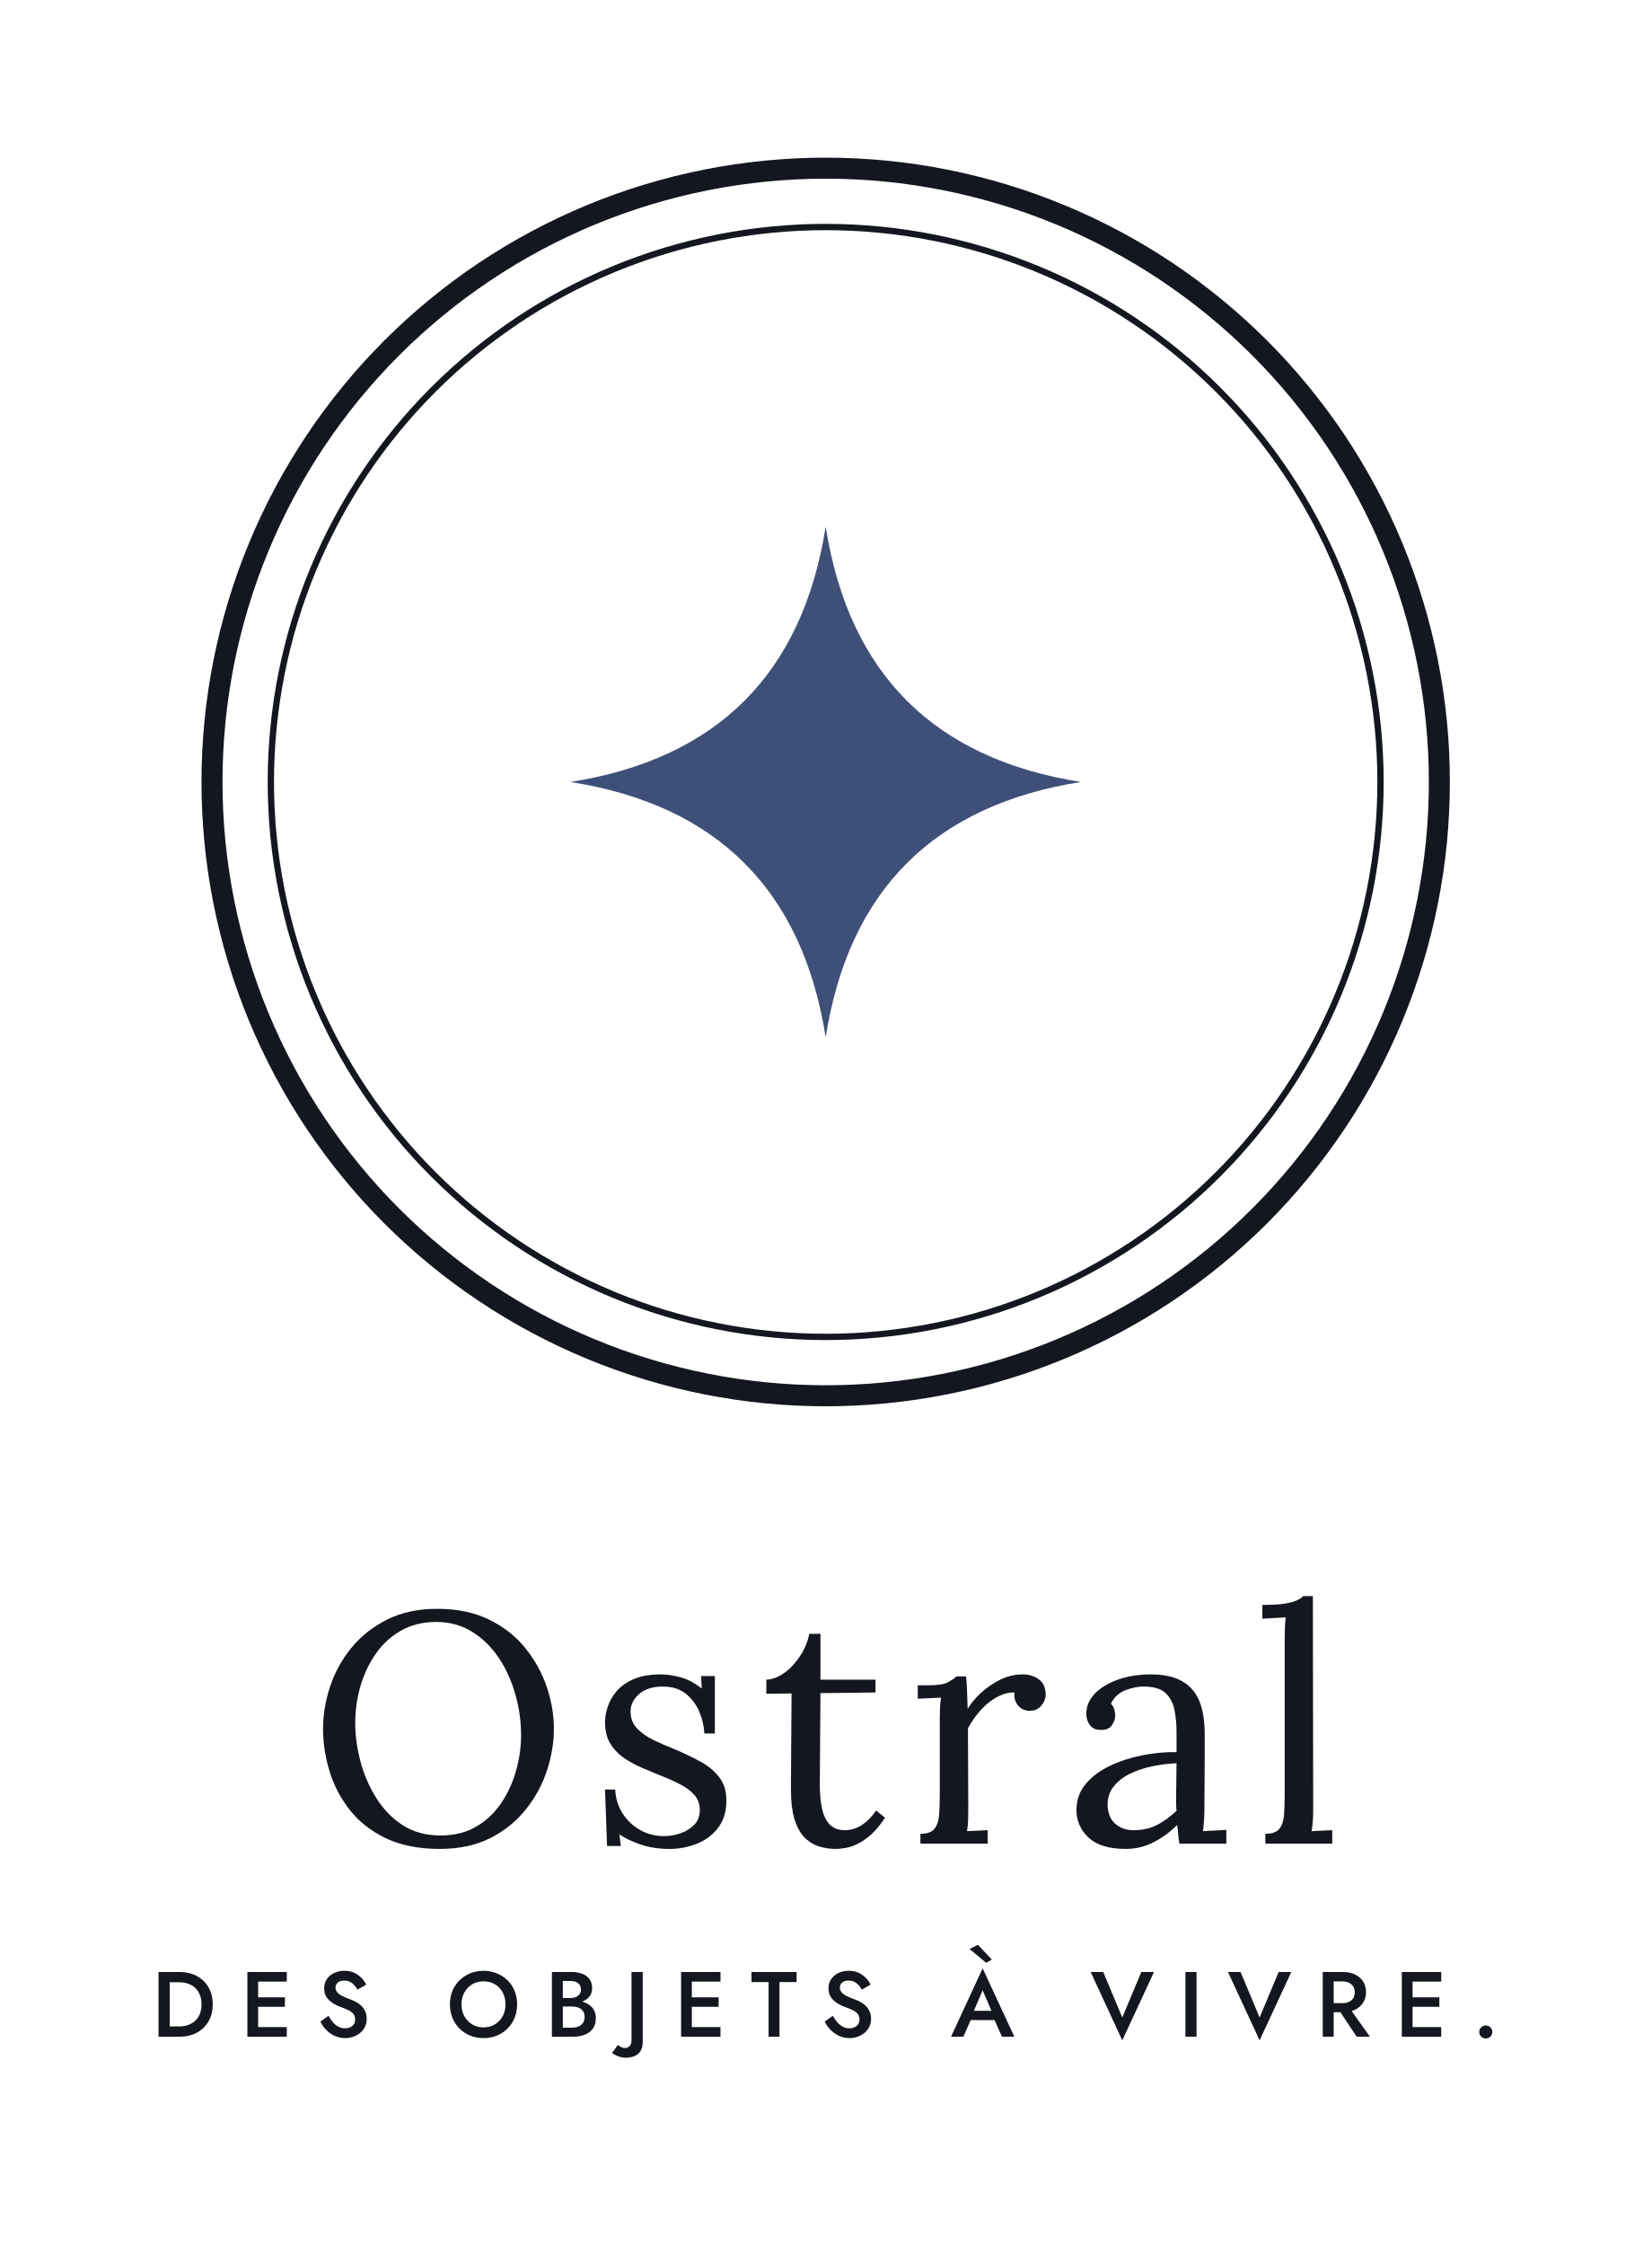
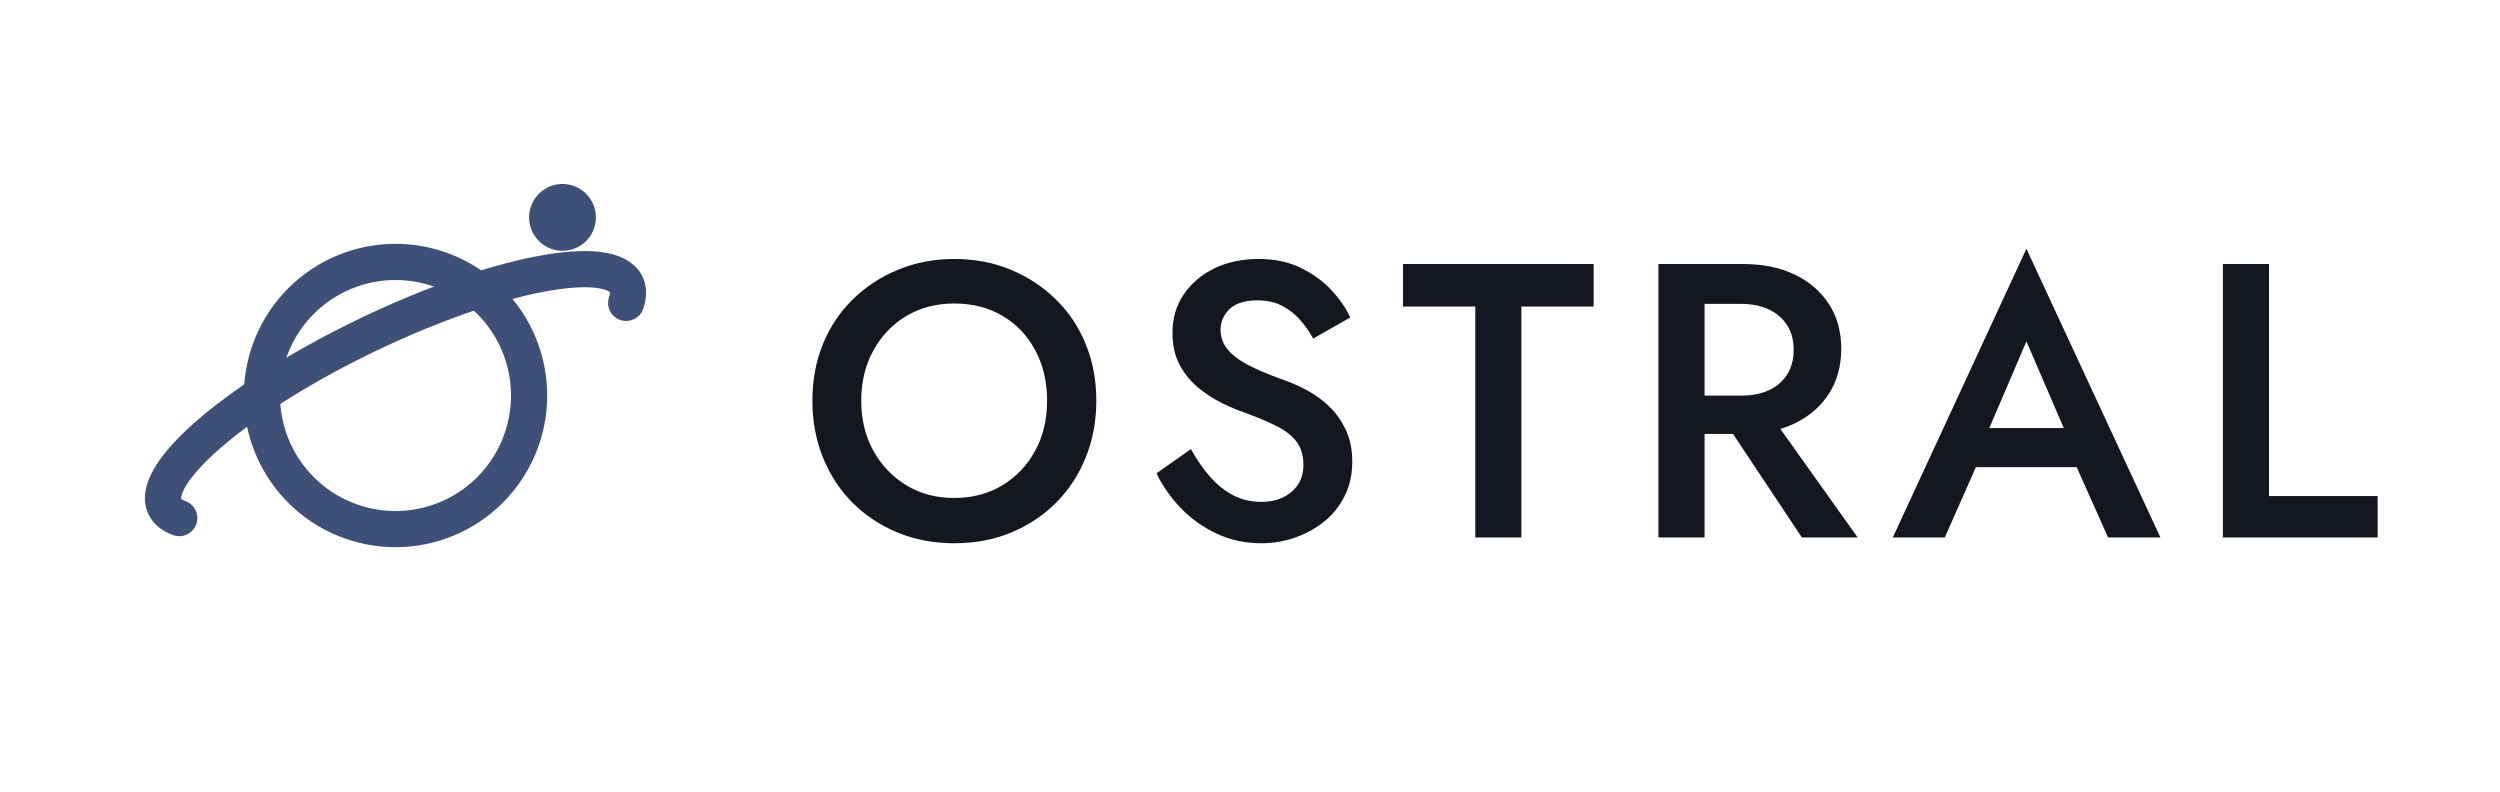
- <svg xmlns="http://www.w3.org/2000/svg" width="393" height="534">
-   <path fill="none" stroke="#14171F" stroke-width="5" stroke-miterlimit="10" d="M342.435 186Q342.435 189.584 342.259 193.164Q342.083 196.744 341.732 200.311Q341.381 203.877 340.855 207.423Q340.329 210.968 339.63 214.483Q338.93 217.998 338.06 221.475Q337.189 224.952 336.148 228.382Q335.108 231.811 333.9 235.186Q332.693 238.56 331.321 241.872Q329.95 245.183 328.417 248.423Q326.885 251.663 325.195 254.824Q323.506 257.985 321.663 261.059Q319.821 264.133 317.83 267.113Q315.838 270.093 313.703 272.972Q311.568 275.851 309.295 278.621Q307.021 281.392 304.614 284.048Q302.207 286.703 299.673 289.238Q297.138 291.772 294.483 294.179Q291.827 296.586 289.056 298.86Q286.286 301.133 283.407 303.268Q280.528 305.403 277.548 307.394Q274.568 309.386 271.494 311.228Q268.42 313.071 265.259 314.76Q262.098 316.45 258.858 317.982Q255.618 319.515 252.307 320.886Q248.995 322.258 245.621 323.465Q242.246 324.673 238.817 325.713Q235.387 326.754 231.91 327.625Q228.433 328.495 224.918 329.195Q221.403 329.894 217.858 330.42Q214.312 330.946 210.746 331.297Q207.179 331.648 203.599 331.824Q200.019 332 196.435 332Q192.851 332 189.271 331.824Q185.691 331.648 182.124 331.297Q178.558 330.946 175.012 330.42Q171.467 329.894 167.952 329.195Q164.437 328.495 160.96 327.625Q157.483 326.754 154.053 325.713Q150.624 324.673 147.249 323.465Q143.874 322.258 140.563 320.886Q137.252 319.515 134.012 317.982Q130.772 316.45 127.611 314.76Q124.45 313.071 121.376 311.228Q118.302 309.386 115.322 307.394Q112.342 305.403 109.463 303.268Q106.584 301.133 103.814 298.86Q101.043 296.586 98.387 294.179Q95.732 291.772 93.197 289.238Q90.663 286.703 88.256 284.048Q85.849 281.392 83.575 278.621Q81.302 275.851 79.167 272.972Q77.032 270.093 75.04 267.113Q73.049 264.133 71.207 261.059Q69.364 257.985 67.674 254.824Q65.985 251.663 64.453 248.423Q62.92 245.183 61.549 241.872Q60.177 238.56 58.97 235.186Q57.762 231.811 56.722 228.382Q55.681 224.952 54.81 221.475Q53.94 217.998 53.24 214.483Q52.541 210.968 52.015 207.423Q51.489 203.877 51.138 200.31Q50.787 196.744 50.611 193.164Q50.435 189.584 50.435 186Q50.435 182.416 50.611 178.836Q50.787 175.256 51.138 171.69Q51.489 168.123 52.015 164.577Q52.541 161.032 53.24 157.517Q53.94 154.002 54.81 150.525Q55.681 147.048 56.722 143.618Q57.762 140.189 58.97 136.814Q60.177 133.439 61.549 130.128Q62.92 126.817 64.453 123.577Q65.985 120.337 67.674 117.176Q69.364 114.015 71.207 110.941Q73.049 107.867 75.04 104.887Q77.032 101.907 79.167 99.028Q81.302 96.149 83.575 93.379Q85.849 90.608 88.256 87.952Q90.663 85.297 93.197 82.762Q95.732 80.228 98.387 77.821Q101.043 75.414 103.814 73.14Q106.584 70.867 109.463 68.732Q112.342 66.597 115.322 64.605Q118.302 62.614 121.376 60.772Q124.45 58.929 127.611 57.239Q130.772 55.55 134.012 54.018Q137.252 52.485 140.563 51.114Q143.874 49.742 147.249 48.535Q150.624 47.327 154.053 46.287Q157.483 45.246 160.96 44.375Q164.437 43.505 167.952 42.805Q171.467 42.106 175.012 41.58Q178.558 41.054 182.124 40.703Q185.691 40.352 189.271 40.176Q192.851 40 196.435 40Q200.019 40 203.599 40.176Q207.179 40.352 210.745 40.703Q214.312 41.054 217.858 41.58Q221.403 42.106 224.918 42.805Q228.433 43.505 231.91 44.375Q235.387 45.246 238.817 46.287Q242.246 47.327 245.621 48.535Q248.995 49.742 252.307 51.114Q255.618 52.485 258.858 54.018Q262.098 55.55 265.259 57.239Q268.42 58.929 271.494 60.772Q274.568 62.614 277.548 64.605Q280.528 66.597 283.407 68.732Q286.286 70.867 289.056 73.14Q291.827 75.414 294.483 77.821Q297.138 80.228 299.673 82.762Q302.207 85.297 304.614 87.952Q307.021 90.608 309.294 93.379Q311.568 96.149 313.703 99.028Q315.838 101.907 317.83 104.887Q319.821 107.867 321.663 110.941Q323.506 114.015 325.195 117.176Q326.885 120.337 328.417 123.577Q329.95 126.817 331.321 130.128Q332.693 133.439 333.9 136.814Q335.108 140.189 336.148 143.618Q337.189 147.048 338.06 150.525Q338.93 154.002 339.63 157.517Q340.329 161.032 340.855 164.577Q341.381 168.123 341.732 171.69Q342.083 175.256 342.259 178.836Q342.435 182.416 342.435 186" />
-   <path fill="none" stroke="#14171F" stroke-width="1.5" stroke-miterlimit="10" d="M328.435 186Q328.435 189.24 328.276 192.477Q328.117 195.713 327.799 198.938Q327.482 202.163 327.006 205.368Q326.531 208.574 325.899 211.752Q325.266 214.93 324.479 218.073Q323.692 221.217 322.751 224.318Q321.81 227.418 320.719 230.469Q319.627 233.52 318.387 236.514Q317.147 239.508 315.762 242.437Q314.376 245.367 312.849 248.224Q311.321 251.082 309.655 253.862Q307.989 256.641 306.189 259.335Q304.389 262.03 302.458 264.632Q300.528 267.235 298.472 269.74Q296.417 272.245 294.241 274.646Q292.064 277.047 289.773 279.338Q287.482 281.629 285.081 283.806Q282.68 285.982 280.175 288.037Q277.67 290.093 275.067 292.023Q272.465 293.954 269.77 295.754Q267.076 297.554 264.297 299.22Q261.517 300.886 258.659 302.414Q255.802 303.941 252.872 305.327Q249.943 306.712 246.949 307.952Q243.955 309.192 240.904 310.284Q237.853 311.375 234.753 312.316Q231.652 313.257 228.508 314.044Q225.365 314.831 222.187 315.464Q219.009 316.096 215.803 316.571Q212.598 317.047 209.373 317.364Q206.148 317.682 202.912 317.841Q199.675 318 196.435 318Q193.195 318 189.958 317.841Q186.722 317.682 183.497 317.364Q180.272 317.047 177.067 316.571Q173.861 316.096 170.683 315.464Q167.505 314.831 164.362 314.044Q161.218 313.257 158.117 312.316Q155.017 311.375 151.966 310.284Q148.915 309.192 145.921 307.952Q142.927 306.712 139.998 305.327Q137.068 303.941 134.211 302.414Q131.353 300.886 128.573 299.22Q125.794 297.554 123.1 295.754Q120.405 293.954 117.803 292.023Q115.2 290.093 112.695 288.037Q110.19 285.982 107.789 283.806Q105.388 281.629 103.097 279.338Q100.806 277.047 98.629 274.646Q96.453 272.245 94.398 269.74Q92.342 267.235 90.412 264.632Q88.481 262.03 86.681 259.335Q84.881 256.641 83.215 253.862Q81.549 251.082 80.021 248.224Q78.494 245.367 77.108 242.437Q75.723 239.508 74.483 236.514Q73.243 233.52 72.151 230.469Q71.06 227.418 70.119 224.318Q69.178 221.217 68.391 218.073Q67.604 214.93 66.971 211.752Q66.339 208.574 65.864 205.368Q65.388 202.163 65.071 198.938Q64.753 195.713 64.594 192.477Q64.435 189.24 64.435 186Q64.435 182.76 64.594 179.523Q64.753 176.287 65.071 173.062Q65.388 169.837 65.864 166.632Q66.339 163.426 66.971 160.248Q67.604 157.07 68.391 153.927Q69.178 150.783 70.119 147.682Q71.06 144.582 72.151 141.531Q73.243 138.48 74.483 135.486Q75.723 132.492 77.108 129.563Q78.494 126.633 80.021 123.776Q81.549 120.918 83.215 118.138Q84.881 115.359 86.681 112.665Q88.481 109.97 90.412 107.368Q92.342 104.765 94.398 102.26Q96.453 99.755 98.629 97.354Q100.806 94.953 103.097 92.662Q105.388 90.371 107.789 88.194Q110.19 86.018 112.695 83.963Q115.2 81.907 117.803 79.977Q120.405 78.046 123.1 76.246Q125.794 74.446 128.573 72.78Q131.353 71.114 134.211 69.586Q137.068 68.059 139.998 66.673Q142.927 65.288 145.921 64.048Q148.915 62.808 151.966 61.716Q155.017 60.625 158.117 59.684Q161.218 58.743 164.362 57.956Q167.505 57.169 170.683 56.536Q173.861 55.904 177.067 55.429Q180.272 54.953 183.497 54.636Q186.722 54.318 189.958 54.159Q193.195 54 196.435 54Q199.675 54 202.912 54.159Q206.148 54.318 209.373 54.636Q212.598 54.953 215.803 55.429Q219.009 55.904 222.187 56.536Q225.365 57.169 228.508 57.956Q231.652 58.743 234.753 59.684Q237.853 60.625 240.904 61.716Q243.955 62.808 246.949 64.048Q249.943 65.288 252.872 66.673Q255.802 68.059 258.659 69.586Q261.517 71.114 264.297 72.78Q267.076 74.446 269.77 76.246Q272.465 78.046 275.067 79.977Q277.67 81.907 280.175 83.963Q282.68 86.018 285.081 88.194Q287.482 90.371 289.773 92.662Q292.064 94.953 294.241 97.354Q296.417 99.755 298.472 102.26Q300.528 104.765 302.458 107.368Q304.389 109.97 306.189 112.665Q307.989 115.359 309.655 118.138Q311.321 120.918 312.849 123.776Q314.376 126.633 315.762 129.563Q317.147 132.492 318.387 135.486Q319.627 138.48 320.719 141.531Q321.81 144.582 322.751 147.682Q323.692 150.783 324.479 153.927Q325.266 157.07 325.899 160.248Q326.531 163.426 327.006 166.632Q327.482 169.837 327.799 173.062Q328.117 176.287 328.276 179.523Q328.435 182.76 328.435 186" />
-   <path fill="#3F5078" d="M196.435 125.28Q204.715 177.72 257.155 186Q204.715 194.28 196.435 246.72Q188.155 194.28 135.715 186Q188.155 177.72 196.435 125.28" />
-   <path fill="#14171F" d="M104.639 439.789Q97.212 439.789 91.899 437.294Q86.605 434.781 83.292 430.61Q79.978 426.44 78.417 421.374Q76.855 416.309 76.855 411.224Q76.855 406.311 78.493 401.284Q80.13 396.257 83.52 392.048Q86.929 387.84 92.032 385.269Q97.136 382.679 104.01 382.679Q111.19 382.679 116.407 385.269Q121.644 387.84 125.034 392.086Q128.423 396.333 130.099 401.322Q131.775 406.311 131.775 411.224Q131.775 416.061 130.137 421.108Q128.5 426.135 125.11 430.382Q121.72 434.628 116.636 437.218Q111.57 439.789 104.639 439.789ZM104.791 436.59Q109.628 436.59 113.208 434.533Q116.807 432.457 119.169 428.991Q121.549 425.507 122.749 421.26Q123.967 417.013 123.967 412.71Q123.967 407.873 122.634 403.131Q121.32 398.37 118.75 394.467Q116.179 390.563 112.389 388.182Q108.6 385.802 103.782 385.802Q98.945 385.802 95.308 387.916Q91.69 390.01 89.309 393.495Q86.929 396.961 85.71 401.208Q84.51 405.454 84.51 409.834Q84.51 414.119 85.71 418.803Q86.929 423.469 89.423 427.525Q91.918 431.581 95.727 434.095Q99.554 436.59 104.791 436.59ZM159.311 439.789Q155.407 439.789 152.36 438.722Q149.332 437.675 147.371 436.342L147.695 439.084L144.419 439.084L143.943 425.659L146.362 425.659Q146.514 428.858 148.152 431.391Q149.789 433.924 152.36 435.333Q154.95 436.742 157.902 436.742Q159.939 436.742 161.882 436.075Q163.824 435.409 165.157 434.057Q166.49 432.686 166.49 430.572Q166.49 428.401 165.195 426.954Q163.919 425.507 161.806 424.421Q159.692 423.317 157.273 422.384Q154.95 421.45 152.608 420.441Q150.265 419.413 148.266 418.023Q146.285 416.614 145.105 414.595Q143.943 412.557 143.943 409.587Q143.943 407.949 144.572 406.007Q145.2 404.064 146.666 402.312Q148.152 400.541 150.722 399.418Q153.312 398.275 157.273 398.275Q159.387 398.275 161.958 398.98Q164.529 399.684 166.947 401.646L166.795 398.675L170.07 398.675L170.07 412.329L167.576 412.329Q167.423 409.587 166.319 407.054Q165.233 404.521 163.119 402.845Q161.025 401.17 157.673 401.17Q154.074 401.17 152.036 402.96Q150.018 404.75 150.018 407.092Q150.018 409.51 151.541 411.11Q153.065 412.71 155.483 413.89Q157.902 415.052 160.644 416.137Q163.596 417.394 166.395 418.88Q169.213 420.365 171.003 422.593Q172.812 424.802 172.812 428.306Q172.812 432.21 170.813 434.8Q168.832 437.37 165.747 438.57Q162.662 439.789 159.311 439.789ZM198.772 439.789Q196.982 439.789 195.097 439.275Q193.23 438.76 191.631 437.294Q190.05 435.809 189.098 432.971Q188.165 430.115 188.165 425.43L188.317 402.807L182.319 402.884L182.319 399.532Q184.356 399.456 186.451 398.009Q188.565 396.561 190.241 394.067Q191.916 391.572 192.545 388.62L195.192 388.62L195.192 399.532L208.293 399.532L208.293 402.579L195.192 402.731L195.039 424.421Q195.039 427.925 195.611 430.382Q196.201 432.838 197.515 434.095Q198.848 435.333 200.962 435.333Q203.152 435.333 205.056 434.095Q206.96 432.838 208.446 430.648L210.56 432.362Q208.846 434.952 207.17 436.437Q205.494 437.904 203.933 438.646Q202.371 439.389 201.038 439.579Q199.705 439.789 198.772 439.789ZM218.975 436.19Q221.393 436.19 222.326 434.99Q223.279 433.771 223.431 431.638Q223.583 429.487 223.583 426.668L223.583 408.901Q223.583 407.644 223.621 406.406Q223.659 405.15 223.888 403.817Q222.498 403.893 221.127 403.931Q219.756 403.969 218.346 404.064L218.346 400.865L220.765 400.865Q224.135 400.865 225.411 400.198Q226.706 399.532 227.563 398.751L229.829 398.751Q229.982 400.008 230.058 401.836Q230.134 403.664 230.21 406.483Q231.372 404.521 233.39 402.655Q235.428 400.789 237.961 399.532Q240.512 398.275 243.312 398.275Q245.502 398.275 247.139 399.456Q248.777 400.617 248.777 403.207Q248.777 403.817 248.377 404.712Q247.996 405.607 247.139 406.273Q246.282 406.94 244.873 406.94Q243.159 406.864 242.131 405.588Q241.122 404.293 241.369 402.579Q239.408 402.503 237.332 403.588Q235.276 404.674 233.486 406.597Q231.696 408.501 230.286 411.072L230.363 430.267Q230.363 431.829 230.324 433.048Q230.286 434.247 230.058 435.561Q231.296 435.485 232.495 435.447Q233.714 435.409 234.971 435.333L234.971 438.532L218.975 438.532L218.975 436.19ZM280.591 438.532Q280.363 437.199 280.287 436.19Q280.211 435.18 280.058 434.095Q277.392 436.742 274.307 438.265Q271.241 439.789 267.814 439.789Q261.872 439.789 258.978 437.104Q256.102 434.4 256.102 430.496Q256.102 426.916 258.33 424.307Q260.558 421.679 264.1 420.003Q267.642 418.327 271.813 417.509Q276.002 416.69 279.906 416.766L279.906 411.929Q279.906 409.206 279.43 406.787Q278.954 404.369 277.392 402.807Q275.85 401.246 272.403 401.17Q270.156 401.094 267.775 402.027Q265.395 402.96 264.291 405.226Q264.919 405.854 265.109 406.673Q265.319 407.492 265.319 408.197Q265.319 409.13 264.538 410.348Q263.757 411.548 261.796 411.472Q260.158 411.472 259.301 410.348Q258.444 409.206 258.444 407.644Q258.444 404.997 260.425 402.903Q262.424 400.789 265.928 399.532Q269.451 398.275 273.888 398.275Q280.439 398.275 283.562 401.76Q286.685 405.226 286.609 412.71Q286.609 415.604 286.609 418.537Q286.609 421.45 286.571 424.383Q286.533 427.297 286.533 430.267Q286.533 431.505 286.457 432.762Q286.38 434 286.209 435.561Q287.618 435.485 288.97 435.409Q290.341 435.333 291.751 435.257L291.751 438.532L280.591 438.532ZM279.906 419.413Q277.24 419.508 274.307 420.098Q271.394 420.67 268.937 421.85Q266.481 423.012 264.957 424.935Q263.434 426.84 263.51 429.563Q263.681 432.457 265.433 433.905Q267.185 435.333 269.604 435.333Q272.803 435.333 275.183 434.133Q277.564 432.914 279.906 430.724Q279.811 429.867 279.811 428.858Q279.811 427.849 279.811 426.763Q279.811 426.364 279.849 424.269Q279.906 422.155 279.906 419.413ZM301.03 436.19Q303.449 436.19 304.382 434.99Q305.334 433.771 305.486 431.638Q305.639 429.487 305.639 426.668L305.639 389.782Q305.639 388.525 305.677 387.402Q305.715 386.278 305.867 384.717Q304.458 384.793 303.087 384.869Q301.735 384.945 300.326 385.021L300.326 381.746Q303.772 381.746 305.677 381.441Q307.581 381.117 308.552 380.66Q309.542 380.184 310.076 379.651L312.342 379.651L312.418 430.267Q312.418 431.829 312.342 433.048Q312.265 434.247 312.037 435.561Q313.275 435.485 314.474 435.447Q315.693 435.409 316.95 435.333L316.95 438.532L301.03 438.532L301.03 436.19Z" />
-   <path fill="#14171F" d="M37.713 469.061L37.713 484.46L40.377 484.46L40.377 469.061L37.713 469.061ZM42.687 484.46Q45.04 484.46 46.823 483.504Q48.606 482.548 49.605 480.824Q50.609 479.094 50.609 476.758Q50.609 474.427 49.605 472.703Q48.606 470.973 46.823 470.017Q45.04 469.061 42.687 469.061L39.319 469.061L39.319 471.5L42.623 471.5Q43.767 471.5 44.733 471.833Q45.7 472.16 46.415 472.821Q47.134 473.481 47.537 474.475Q47.945 475.463 47.945 476.758Q47.945 478.058 47.537 479.051Q47.134 480.04 46.415 480.689Q45.7 481.334 44.733 481.678Q43.767 482.016 42.623 482.016L39.319 482.016L39.319 484.46L42.687 484.46ZM60.461 484.46L68.228 484.46L68.228 482.172L60.461 482.172L60.461 484.46ZM60.461 471.349L68.228 471.349L68.228 469.061L60.461 469.061L60.461 471.349ZM60.461 477.333L67.788 477.333L67.788 475.087L60.461 475.087L60.461 477.333ZM58.855 469.061L58.855 484.46L61.412 484.46L61.412 469.061L58.855 469.061ZM78.153 479.486L76.214 480.851Q76.724 481.909 77.589 482.811Q78.459 483.713 79.614 484.251Q80.768 484.788 82.111 484.788Q83.105 484.788 84.012 484.471Q84.926 484.154 85.651 483.574Q86.381 482.988 86.811 482.129Q87.241 481.27 87.241 480.19Q87.241 479.18 86.886 478.423Q86.532 477.66 85.973 477.112Q85.414 476.564 84.721 476.189Q84.029 475.813 83.32 475.571Q82.09 475.13 81.316 474.717Q80.548 474.298 80.183 473.825Q79.823 473.353 79.823 472.756Q79.823 472.096 80.328 471.602Q80.838 471.107 81.912 471.107Q82.686 471.107 83.266 471.403Q83.851 471.698 84.292 472.198Q84.732 472.692 85.038 473.261L87.128 472.074Q86.752 471.258 86.048 470.511Q85.345 469.765 84.329 469.271Q83.32 468.776 81.961 468.776Q80.57 468.776 79.479 469.303Q78.394 469.829 77.755 470.764Q77.116 471.698 77.116 472.934Q77.116 474.008 77.535 474.771Q77.954 475.528 78.593 476.049Q79.232 476.564 79.936 476.908Q80.639 477.247 81.209 477.44Q82.176 477.794 82.922 478.16Q83.674 478.52 84.082 479.041Q84.491 479.556 84.491 480.389Q84.491 481.313 83.83 481.887Q83.169 482.457 82.111 482.457Q81.252 482.457 80.537 482.086Q79.823 481.71 79.238 481.049Q78.658 480.389 78.153 479.486ZM109.79 476.758Q109.79 475.173 110.472 473.933Q111.154 472.692 112.331 471.988Q113.507 471.285 115.021 471.285Q116.584 471.285 117.761 471.988Q118.942 472.692 119.598 473.933Q120.258 475.173 120.258 476.758Q120.258 478.342 119.587 479.578Q118.916 480.808 117.739 481.522Q116.563 482.236 115.021 482.236Q113.507 482.236 112.331 481.522Q111.154 480.808 110.472 479.578Q109.79 478.342 109.79 476.758ZM107.04 476.758Q107.04 478.477 107.631 479.954Q108.227 481.425 109.301 482.505Q110.381 483.579 111.842 484.186Q113.308 484.788 115.021 484.788Q116.783 484.788 118.233 484.186Q119.689 483.579 120.763 482.505Q121.843 481.425 122.434 479.954Q123.03 478.477 123.03 476.758Q123.03 475.023 122.434 473.573Q121.843 472.117 120.752 471.054Q119.667 469.985 118.212 469.383Q116.762 468.776 115.021 468.776Q113.33 468.776 111.863 469.383Q110.402 469.985 109.312 471.054Q108.227 472.117 107.631 473.573Q107.04 475.023 107.04 476.758ZM133.284 476.516L135.948 476.516Q137.419 476.516 138.52 476.103Q139.621 475.684 140.244 474.883Q140.873 474.078 140.873 472.934Q140.873 471.612 140.244 470.753Q139.621 469.894 138.52 469.48Q137.419 469.061 135.948 469.061L131.302 469.061L131.302 484.46L136.211 484.46Q137.86 484.46 139.1 483.987Q140.347 483.515 141.05 482.526Q141.754 481.533 141.754 480.018Q141.754 478.917 141.313 478.127Q140.873 477.333 140.105 476.828Q139.337 476.317 138.332 476.065Q137.333 475.813 136.211 475.813L133.284 475.813L133.284 477.268L136.055 477.268Q136.716 477.268 137.264 477.413Q137.817 477.553 138.236 477.875Q138.655 478.192 138.869 478.654Q139.09 479.116 139.09 479.75Q139.09 480.609 138.692 481.173Q138.3 481.731 137.618 482.022Q136.936 482.306 136.055 482.306L133.901 482.306L133.901 471.193L135.77 471.193Q136.871 471.193 137.543 471.725Q138.214 472.252 138.214 473.218Q138.214 473.857 137.903 474.309Q137.597 474.76 137.043 475.002Q136.495 475.243 135.77 475.243L133.284 475.243L133.284 476.516ZM147.01 486.394L145.625 488.311Q145.915 488.553 146.398 488.816Q146.881 489.079 147.531 489.267Q148.176 489.455 148.858 489.455Q149.717 489.455 150.464 489.246Q151.216 489.036 151.764 488.574Q152.317 488.112 152.612 487.409Q152.908 486.705 152.908 485.711L152.908 469.061L150.244 469.061L150.244 485.25Q150.244 486.286 149.76 486.716Q149.277 487.146 148.772 487.146Q148.224 487.146 147.762 486.936Q147.3 486.727 147.01 486.394ZM163.642 484.46L171.408 484.46L171.408 482.172L163.642 482.172L163.642 484.46ZM163.642 471.349L171.408 471.349L171.408 469.061L163.642 469.061L163.642 471.349ZM163.642 477.333L170.968 477.333L170.968 475.087L163.642 475.087L163.642 477.333ZM162.036 469.061L162.036 484.46L164.592 484.46L164.592 469.061L162.036 469.061ZM178.782 471.457L182.853 471.457L182.853 484.46L185.447 484.46L185.447 471.457L189.518 471.457L189.518 469.061L178.782 469.061L178.782 471.457ZM198.141 479.486L196.202 480.851Q196.712 481.909 197.577 482.811Q198.447 483.713 199.602 484.251Q200.757 484.788 202.099 484.788Q203.093 484.788 204.001 484.471Q204.914 484.154 205.639 483.574Q206.369 482.988 206.799 482.129Q207.229 481.27 207.229 480.19Q207.229 479.18 206.874 478.423Q206.52 477.66 205.961 477.112Q205.403 476.564 204.71 476.189Q204.017 475.813 203.308 475.571Q202.078 475.13 201.304 474.717Q200.536 474.298 200.171 473.825Q199.811 473.353 199.811 472.756Q199.811 472.096 200.316 471.602Q200.826 471.107 201.901 471.107Q202.674 471.107 203.254 471.403Q203.84 471.698 204.28 472.198Q204.72 472.692 205.027 473.261L207.116 472.074Q206.74 471.258 206.036 470.511Q205.333 469.765 204.318 469.271Q203.308 468.776 201.949 468.776Q200.558 468.776 199.468 469.303Q198.383 469.829 197.743 470.764Q197.104 471.698 197.104 472.934Q197.104 474.008 197.523 474.771Q197.942 475.528 198.581 476.049Q199.22 476.564 199.924 476.908Q200.628 477.247 201.197 477.44Q202.164 477.794 202.91 478.16Q203.662 478.52 204.071 479.041Q204.479 479.556 204.479 480.389Q204.479 481.313 203.818 481.887Q203.157 482.457 202.099 482.457Q201.24 482.457 200.526 482.086Q199.811 481.71 199.226 481.049Q198.646 480.389 198.141 479.486ZM229.757 480.502L237.894 480.502L237.411 478.299L230.262 478.299L229.757 480.502ZM233.78 473.417L236.245 479.137L236.288 479.776L238.377 484.46L241.326 484.46L233.78 468.202L226.255 484.46L229.182 484.46L231.314 479.642L231.363 479.067L233.78 473.417ZM230.654 463.583L234.618 466.88L235.96 466.112L232.657 462.594L230.654 463.583ZM267 479.884L262.467 469.061L259.475 469.061L267 485.319L274.546 469.061L271.533 469.061L267 479.884ZM282.024 469.061L282.024 484.46L284.667 484.46L284.667 469.061L282.024 469.061ZM299.67 479.884L295.137 469.061L292.145 469.061L299.67 485.319L307.216 469.061L304.203 469.061L299.67 479.884ZM317.884 477.112L322.772 484.46L325.914 484.46L320.683 477.112L317.884 477.112ZM314.694 469.061L314.694 484.46L317.294 484.46L317.294 469.061L314.694 469.061ZM316.236 471.306L319.34 471.306Q320.242 471.306 320.898 471.612Q321.558 471.918 321.934 472.493Q322.31 473.063 322.31 473.9Q322.31 474.711 321.934 475.297Q321.558 475.882 320.898 476.178Q320.242 476.473 319.34 476.473L316.236 476.473L316.236 478.632L319.447 478.632Q321.145 478.632 322.375 478.036Q323.605 477.44 324.298 476.366Q324.99 475.286 324.99 473.836Q324.99 472.38 324.298 471.317Q323.605 470.248 322.375 469.657Q321.145 469.061 319.447 469.061L316.236 469.061L316.236 471.306ZM335.11 484.46L342.877 484.46L342.877 482.172L335.11 482.172L335.11 484.46ZM335.11 471.349L342.877 471.349L342.877 469.061L335.11 469.061L335.11 471.349ZM335.11 477.333L342.436 477.333L342.436 475.087L335.11 475.087L335.11 477.333ZM333.504 469.061L333.504 484.46L336.061 484.46L336.061 469.061L333.504 469.061ZM351.92 483.337Q351.92 483.955 352.372 484.417Q352.823 484.879 353.483 484.879Q354.144 484.879 354.584 484.417Q355.025 483.955 355.025 483.337Q355.025 482.698 354.584 482.247Q354.144 481.796 353.483 481.796Q352.823 481.796 352.372 482.247Q351.92 482.698 351.92 483.337Z" />
+ <svg xmlns="http://www.w3.org/2000/svg" width="768" height="243">
+   <path fill="none" stroke="#3F5078" stroke-width="11.115" stroke-linecap="round" stroke-linejoin="round" d="M162.54 121.5Q162.54 122.507 162.491 123.514Q162.441 124.52 162.342 125.523Q162.244 126.525 162.096 127.522Q161.948 128.518 161.751 129.506Q161.555 130.495 161.31 131.472Q161.065 132.449 160.773 133.413Q160.48 134.377 160.141 135.326Q159.802 136.275 159.416 137.205Q159.03 138.136 158.6 139.047Q158.169 139.958 157.694 140.846Q157.219 141.735 156.701 142.599Q156.183 143.463 155.624 144.301Q155.064 145.138 154.464 145.947Q153.863 146.757 153.224 147.535Q152.585 148.314 151.909 149.061Q151.232 149.807 150.52 150.52Q149.807 151.232 149.061 151.909Q148.314 152.585 147.535 153.224Q146.757 153.863 145.947 154.464Q145.138 155.064 144.301 155.624Q143.463 156.183 142.599 156.701Q141.735 157.219 140.846 157.694Q139.958 158.169 139.047 158.6Q138.136 159.03 137.205 159.416Q136.275 159.802 135.326 160.141Q134.377 160.48 133.413 160.773Q132.449 161.065 131.472 161.31Q130.495 161.555 129.506 161.751Q128.518 161.948 127.522 162.096Q126.525 162.244 125.523 162.342Q124.52 162.441 123.514 162.491Q122.507 162.54 121.5 162.54Q120.493 162.54 119.486 162.491Q118.48 162.441 117.477 162.342Q116.475 162.244 115.478 162.096Q114.482 161.948 113.493 161.751Q112.505 161.555 111.528 161.31Q110.551 161.065 109.587 160.773Q108.623 160.48 107.674 160.141Q106.725 159.802 105.795 159.416Q104.864 159.03 103.953 158.6Q103.042 158.169 102.154 157.694Q101.265 157.219 100.401 156.701Q99.537 156.183 98.699 155.624Q97.862 155.064 97.052 154.464Q96.243 153.863 95.464 153.224Q94.686 152.585 93.939 151.909Q93.193 151.232 92.48 150.52Q91.768 149.807 91.091 149.061Q90.415 148.314 89.776 147.535Q89.136 146.757 88.536 145.947Q87.936 145.138 87.376 144.301Q86.817 143.463 86.299 142.599Q85.781 141.735 85.306 140.846Q84.831 139.958 84.4 139.047Q83.97 138.136 83.584 137.205Q83.198 136.275 82.859 135.326Q82.52 134.377 82.227 133.413Q81.935 132.449 81.69 131.472Q81.445 130.495 81.249 129.506Q81.052 128.518 80.904 127.522Q80.756 126.525 80.658 125.523Q80.559 124.52 80.509 123.514Q80.46 122.507 80.46 121.5Q80.46 120.493 80.509 119.486Q80.559 118.48 80.658 117.477Q80.756 116.475 80.904 115.478Q81.052 114.482 81.249 113.493Q81.445 112.505 81.69 111.528Q81.935 110.551 82.227 109.587Q82.52 108.623 82.859 107.674Q83.198 106.725 83.584 105.795Q83.97 104.864 84.4 103.953Q84.831 103.042 85.306 102.154Q85.781 101.265 86.299 100.401Q86.817 99.537 87.376 98.699Q87.936 97.862 88.536 97.052Q89.137 96.243 89.776 95.464Q90.415 94.686 91.091 93.939Q91.768 93.193 92.48 92.48Q93.193 91.768 93.939 91.091Q94.686 90.415 95.465 89.776Q96.243 89.136 97.052 88.536Q97.862 87.936 98.699 87.376Q99.537 86.817 100.401 86.299Q101.265 85.781 102.154 85.306Q103.042 84.831 103.953 84.4Q104.864 83.97 105.795 83.584Q106.725 83.198 107.674 82.859Q108.623 82.52 109.587 82.227Q110.551 81.935 111.528 81.69Q112.505 81.445 113.493 81.249Q114.482 81.052 115.478 80.904Q116.475 80.756 117.477 80.658Q118.48 80.559 119.486 80.509Q120.493 80.46 121.5 80.46Q122.507 80.46 123.514 80.509Q124.52 80.559 125.523 80.658Q126.525 80.756 127.522 80.904Q128.518 81.052 129.506 81.249Q130.495 81.445 131.472 81.69Q132.449 81.935 133.413 82.227Q134.377 82.52 135.326 82.859Q136.275 83.198 137.205 83.584Q138.136 83.97 139.047 84.4Q139.958 84.831 140.846 85.306Q141.735 85.781 142.599 86.299Q143.463 86.817 144.301 87.376Q145.138 87.936 145.947 88.536Q146.757 89.137 147.535 89.776Q148.314 90.415 149.061 91.091Q149.807 91.768 150.52 92.48Q151.232 93.193 151.909 93.939Q152.585 94.686 153.224 95.465Q153.863 96.243 154.464 97.052Q155.064 97.862 155.624 98.699Q156.183 99.537 156.701 100.401Q157.219 101.265 157.694 102.154Q158.169 103.042 158.6 103.953Q159.03 104.864 159.416 105.795Q159.802 106.725 160.141 107.674Q160.48 108.623 160.773 109.587Q161.065 110.551 161.31 111.528Q161.555 112.505 161.751 113.493Q161.948 114.482 162.096 115.478Q162.244 116.475 162.342 117.477Q162.441 118.48 162.491 119.486Q162.54 120.493 162.54 121.5" />
+   <path fill="none" stroke="#3F5078" stroke-width="11.115" stroke-linecap="round" stroke-linejoin="round" d="M192.358 93.041Q192.579 92.393 192.714 91.78Q192.85 91.167 192.899 90.591Q192.948 90.014 192.912 89.476Q192.875 88.937 192.752 88.438Q192.63 87.939 192.421 87.48Q192.213 87.021 191.92 86.604Q191.626 86.187 191.248 85.812Q190.87 85.437 190.409 85.106Q189.947 84.775 189.403 84.488Q188.859 84.201 188.234 83.959Q187.609 83.717 186.904 83.52Q186.2 83.323 185.417 83.173Q184.634 83.022 183.776 82.918Q182.917 82.814 181.984 82.756Q181.051 82.698 180.047 82.687Q179.043 82.677 177.969 82.712Q176.895 82.748 175.755 82.831Q174.614 82.913 173.41 83.042Q172.205 83.171 170.94 83.346Q169.674 83.522 168.351 83.742Q167.027 83.963 165.649 84.23Q164.27 84.496 162.84 84.806Q161.411 85.117 159.933 85.472Q158.455 85.826 156.932 86.224Q155.41 86.621 153.846 87.061Q152.283 87.5 150.682 87.981Q149.082 88.461 147.448 88.981Q145.815 89.502 144.152 90.06Q142.489 90.619 140.801 91.215Q139.113 91.811 137.403 92.443Q135.694 93.075 133.967 93.741Q132.241 94.407 130.501 95.105Q128.762 95.804 127.013 96.534Q125.265 97.263 123.513 98.022Q121.76 98.781 120.007 99.567Q118.254 100.353 116.504 101.165Q114.755 101.976 113.014 102.811Q111.273 103.647 109.545 104.503Q107.816 105.36 106.104 106.236Q104.391 107.112 102.7 108.005Q101.008 108.899 99.341 109.807Q97.674 110.716 96.036 111.638Q94.398 112.559 92.792 113.492Q91.187 114.424 89.618 115.365Q88.049 116.306 86.52 117.253Q84.991 118.2 83.506 119.151Q82.021 120.102 80.584 121.055Q79.147 122.008 77.761 122.96Q76.374 123.912 75.043 124.861Q73.711 125.811 72.436 126.755Q71.162 127.699 69.948 128.635Q68.735 129.572 67.585 130.499Q66.434 131.426 65.351 132.341Q64.267 133.256 63.252 134.157Q62.237 135.057 61.294 135.942Q60.35 136.826 59.48 137.692Q58.611 138.558 57.817 139.404Q57.023 140.249 56.306 141.072Q55.59 141.895 54.953 142.693Q54.316 143.491 53.76 144.263Q53.204 145.035 52.73 145.778Q52.256 146.522 51.866 147.235Q51.475 147.948 51.169 148.63Q50.863 149.311 50.642 149.959Q50.359 150.789 50.217 151.56Q50.074 152.332 50.073 153.043Q50.071 153.754 50.211 154.401Q50.35 155.048 50.63 155.629Q50.91 156.21 51.329 156.723Q51.748 157.235 52.305 157.677Q52.861 158.119 53.553 158.489Q54.246 158.859 55.07 159.155" />
+   <path fill="#3F5078" d="M183.06 66.78Q183.06 67.032 183.048 67.283Q183.035 67.535 183.011 67.786Q182.986 68.036 182.949 68.285Q182.912 68.535 182.863 68.782Q182.814 69.029 182.752 69.273Q182.691 69.517 182.618 69.758Q182.545 69.999 182.46 70.236Q182.375 70.474 182.279 70.706Q182.183 70.939 182.075 71.167Q181.967 71.394 181.849 71.617Q181.73 71.839 181.6 72.055Q181.471 72.271 181.331 72.48Q181.191 72.69 181.041 72.892Q180.891 73.094 180.731 73.289Q180.571 73.484 180.402 73.67Q180.233 73.857 180.055 74.035Q179.877 74.213 179.69 74.382Q179.504 74.551 179.309 74.711Q179.114 74.871 178.912 75.021Q178.71 75.171 178.5 75.311Q178.291 75.451 178.075 75.58Q177.859 75.71 177.637 75.829Q177.414 75.947 177.187 76.055Q176.959 76.163 176.726 76.259Q176.494 76.355 176.256 76.44Q176.019 76.525 175.778 76.598Q175.537 76.671 175.293 76.733Q175.049 76.794 174.802 76.843Q174.555 76.892 174.305 76.929Q174.056 76.966 173.806 76.991Q173.555 77.015 173.303 77.028Q173.052 77.04 172.8 77.04Q172.548 77.04 172.297 77.028Q172.045 77.015 171.794 76.991Q171.544 76.966 171.295 76.929Q171.045 76.892 170.798 76.843Q170.551 76.794 170.307 76.733Q170.063 76.671 169.822 76.598Q169.581 76.525 169.344 76.44Q169.106 76.355 168.874 76.259Q168.641 76.163 168.413 76.055Q168.186 75.947 167.963 75.829Q167.741 75.71 167.525 75.58Q167.309 75.451 167.1 75.311Q166.89 75.171 166.688 75.021Q166.486 74.871 166.291 74.711Q166.096 74.551 165.91 74.382Q165.723 74.213 165.545 74.035Q165.367 73.857 165.198 73.67Q165.029 73.484 164.869 73.289Q164.709 73.094 164.559 72.892Q164.409 72.69 164.269 72.48Q164.129 72.271 164 72.055Q163.87 71.839 163.751 71.617Q163.633 71.394 163.525 71.167Q163.417 70.939 163.321 70.706Q163.225 70.474 163.14 70.236Q163.055 69.999 162.982 69.758Q162.909 69.517 162.847 69.273Q162.786 69.029 162.737 68.782Q162.688 68.535 162.651 68.285Q162.614 68.036 162.589 67.786Q162.565 67.535 162.552 67.283Q162.54 67.032 162.54 66.78Q162.54 66.528 162.552 66.277Q162.565 66.025 162.589 65.774Q162.614 65.524 162.651 65.275Q162.688 65.025 162.737 64.778Q162.786 64.531 162.847 64.287Q162.909 64.043 162.982 63.802Q163.055 63.561 163.14 63.324Q163.225 63.086 163.321 62.854Q163.417 62.621 163.525 62.393Q163.633 62.166 163.751 61.943Q163.87 61.721 164 61.505Q164.129 61.289 164.269 61.08Q164.409 60.87 164.559 60.668Q164.709 60.466 164.869 60.271Q165.029 60.076 165.198 59.89Q165.367 59.703 165.545 59.525Q165.723 59.347 165.91 59.178Q166.096 59.009 166.291 58.849Q166.486 58.689 166.688 58.539Q166.89 58.389 167.1 58.249Q167.309 58.109 167.525 57.98Q167.741 57.85 167.963 57.731Q168.186 57.613 168.413 57.505Q168.641 57.397 168.874 57.301Q169.106 57.205 169.344 57.12Q169.581 57.035 169.822 56.962Q170.063 56.889 170.307 56.827Q170.551 56.766 170.798 56.717Q171.045 56.668 171.295 56.631Q171.544 56.594 171.794 56.569Q172.045 56.545 172.297 56.532Q172.548 56.52 172.8 56.52Q173.052 56.52 173.303 56.532Q173.555 56.545 173.806 56.569Q174.056 56.594 174.305 56.631Q174.555 56.668 174.802 56.717Q175.049 56.766 175.293 56.827Q175.537 56.889 175.778 56.962Q176.019 57.035 176.256 57.12Q176.494 57.205 176.726 57.301Q176.959 57.397 177.187 57.505Q177.414 57.613 177.637 57.731Q177.859 57.85 178.075 57.98Q178.291 58.109 178.5 58.249Q178.71 58.389 178.912 58.539Q179.114 58.689 179.309 58.849Q179.504 59.009 179.69 59.178Q179.877 59.347 180.055 59.525Q180.233 59.703 180.402 59.89Q180.571 60.076 180.731 60.271Q180.891 60.466 181.041 60.668Q181.191 60.87 181.331 61.08Q181.471 61.289 181.6 61.505Q181.73 61.721 181.849 61.943Q181.967 62.166 182.075 62.393Q182.183 62.621 182.279 62.854Q182.375 63.086 182.46 63.324Q182.545 63.561 182.618 63.802Q182.691 64.043 182.753 64.287Q182.814 64.531 182.863 64.778Q182.912 65.025 182.949 65.275Q182.986 65.524 183.011 65.774Q183.035 66.025 183.048 66.277Q183.06 66.528 183.06 66.78" />
+   <path fill="#14171F" d="M264.57 123.088Q264.57 114.446 268.291 107.678Q272.012 100.911 278.428 97.073Q284.844 93.235 293.105 93.235Q301.631 93.235 308.047 97.073Q314.492 100.911 318.066 107.678Q321.67 114.446 321.67 123.088Q321.67 131.731 318.008 138.469Q314.346 145.178 307.93 149.075Q301.514 152.971 293.105 152.971Q284.844 152.971 278.428 149.075Q272.012 145.178 268.291 138.469Q264.57 131.731 264.57 123.088ZM249.57 123.088Q249.57 132.463 252.793 140.52Q256.045 148.547 261.904 154.436Q267.793 160.295 275.762 163.606Q283.76 166.887 293.105 166.887Q302.715 166.887 310.625 163.606Q318.564 160.295 324.424 154.436Q330.312 148.547 333.535 140.52Q336.787 132.463 336.787 123.088Q336.787 113.625 333.535 105.715Q330.312 97.776 324.365 91.975Q318.447 86.145 310.508 82.864Q302.598 79.553 293.105 79.553Q283.877 79.553 275.879 82.864Q267.91 86.145 261.963 91.975Q256.045 97.776 252.793 105.715Q249.57 113.625 249.57 123.088ZM365.843 137.971L355.267 145.412Q358.05 151.184 362.767 156.106Q367.513 161.028 373.811 163.957Q380.11 166.887 387.435 166.887Q392.854 166.887 397.806 165.159Q402.786 163.43 406.741 160.266Q410.726 157.073 413.069 152.385Q415.413 147.698 415.413 141.809Q415.413 136.301 413.479 132.17Q411.546 128.01 408.499 125.022Q405.452 122.034 401.673 119.983Q397.893 117.932 394.026 116.614Q387.317 114.211 383.099 111.955Q378.909 109.67 376.917 107.092Q374.954 104.514 374.954 101.262Q374.954 97.659 377.708 94.963Q380.491 92.268 386.351 92.268Q390.569 92.268 393.733 93.879Q396.927 95.491 399.329 98.215Q401.731 100.911 403.401 104.016L414.798 97.541Q412.747 93.088 408.909 89.016Q405.071 84.944 399.534 82.248Q394.026 79.553 386.614 79.553Q379.026 79.553 373.079 82.424Q367.161 85.295 363.675 90.393Q360.188 95.491 360.188 102.229Q360.188 108.088 362.474 112.248Q364.759 116.379 368.245 119.221Q371.731 122.034 375.569 123.909Q379.407 125.754 382.513 126.809Q387.786 128.743 391.858 130.735Q395.96 132.698 398.186 135.539Q400.413 138.352 400.413 142.893Q400.413 147.932 396.81 151.067Q393.206 154.172 387.435 154.172Q382.747 154.172 378.851 152.151Q374.954 150.1 371.761 146.496Q368.597 142.893 365.843 137.971ZM431.007 94.172L453.214 94.172L453.214 165.1L467.364 165.1L467.364 94.172L489.571 94.172L489.571 81.106L431.007 81.106L431.007 94.172ZM526.868 125.022L553.528 165.1L570.667 165.1L542.132 125.022L526.868 125.022ZM509.466 81.106L509.466 165.1L523.645 165.1L523.645 81.106L509.466 81.106ZM517.874 93.352L534.807 93.352Q539.729 93.352 543.303 95.022Q546.907 96.692 548.958 99.827Q551.008 102.932 551.008 107.502Q551.008 111.926 548.958 115.12Q546.907 118.313 543.303 119.924Q539.729 121.536 534.807 121.536L517.874 121.536L517.874 133.313L535.393 133.313Q544.651 133.313 551.36 130.061Q558.069 126.809 561.848 120.95Q565.628 115.061 565.628 107.151Q565.628 99.211 561.848 93.411Q558.069 87.58 551.36 84.358Q544.651 81.106 535.393 81.106L517.874 81.106L517.874 93.352ZM600.573 143.508L644.958 143.508L642.321 131.496L603.327 131.496L600.573 143.508ZM622.516 104.866L635.963 136.067L636.198 139.553L647.594 165.1L663.678 165.1L622.516 76.418L581.471 165.1L597.438 165.1L609.069 138.821L609.333 135.686L622.516 104.866ZM682.865 81.106L682.865 165.1L730.414 165.1L730.414 152.385L697.045 152.385L697.045 81.106L682.865 81.106Z" />
</svg>
